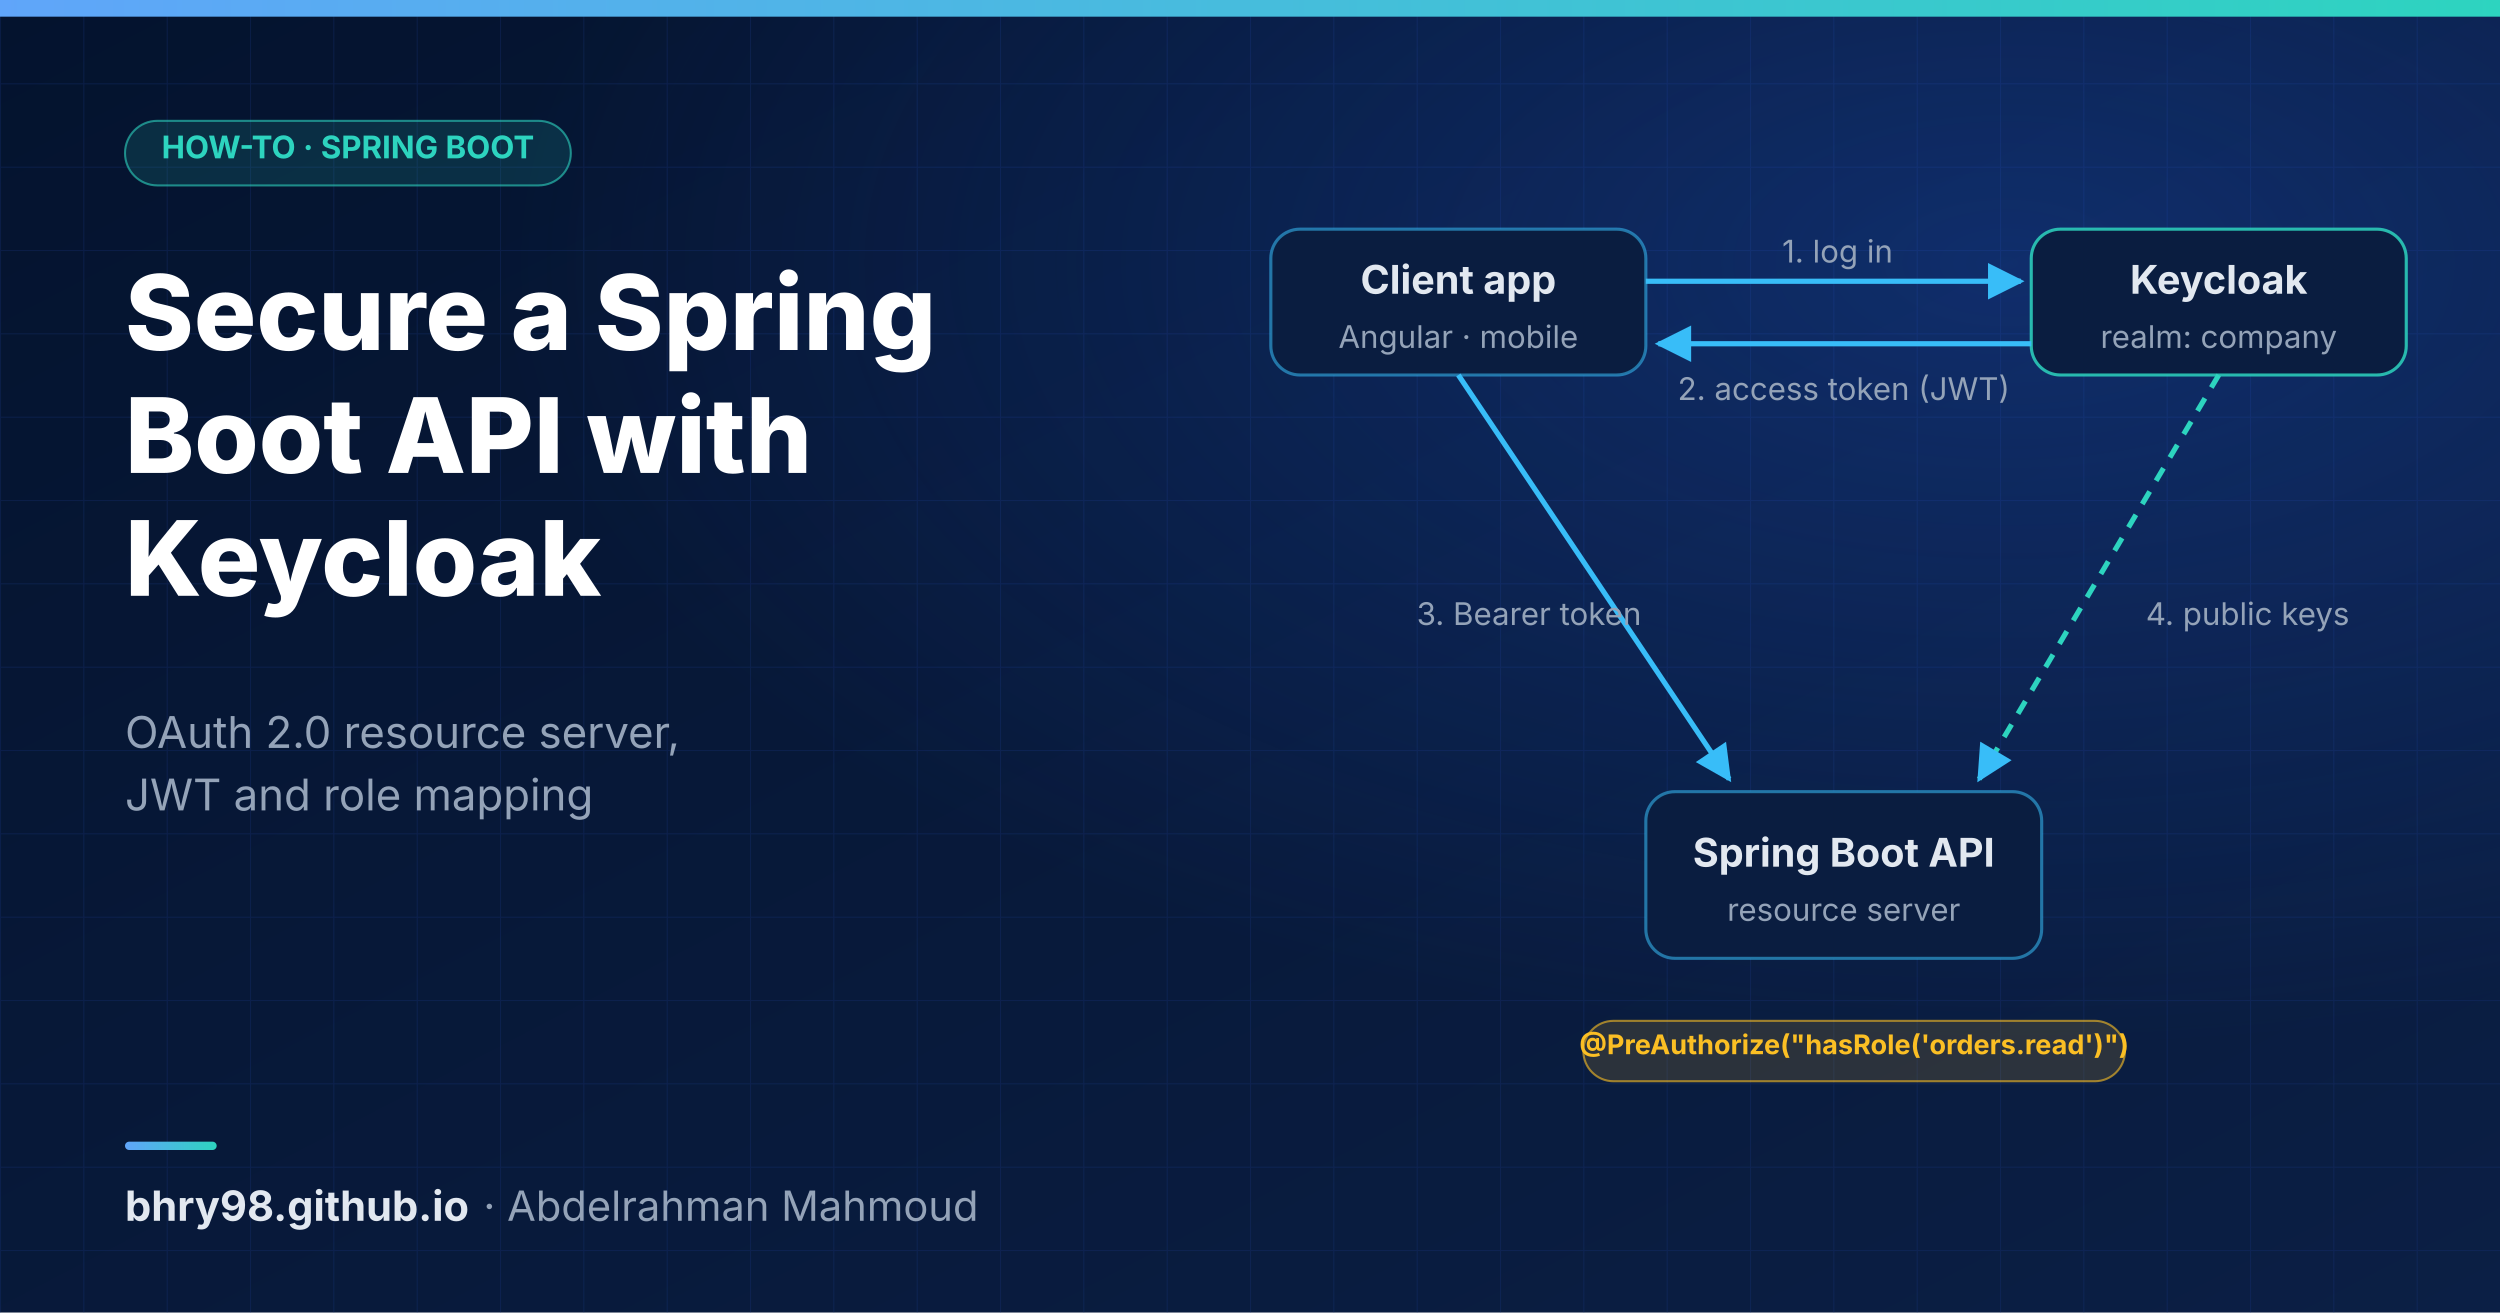
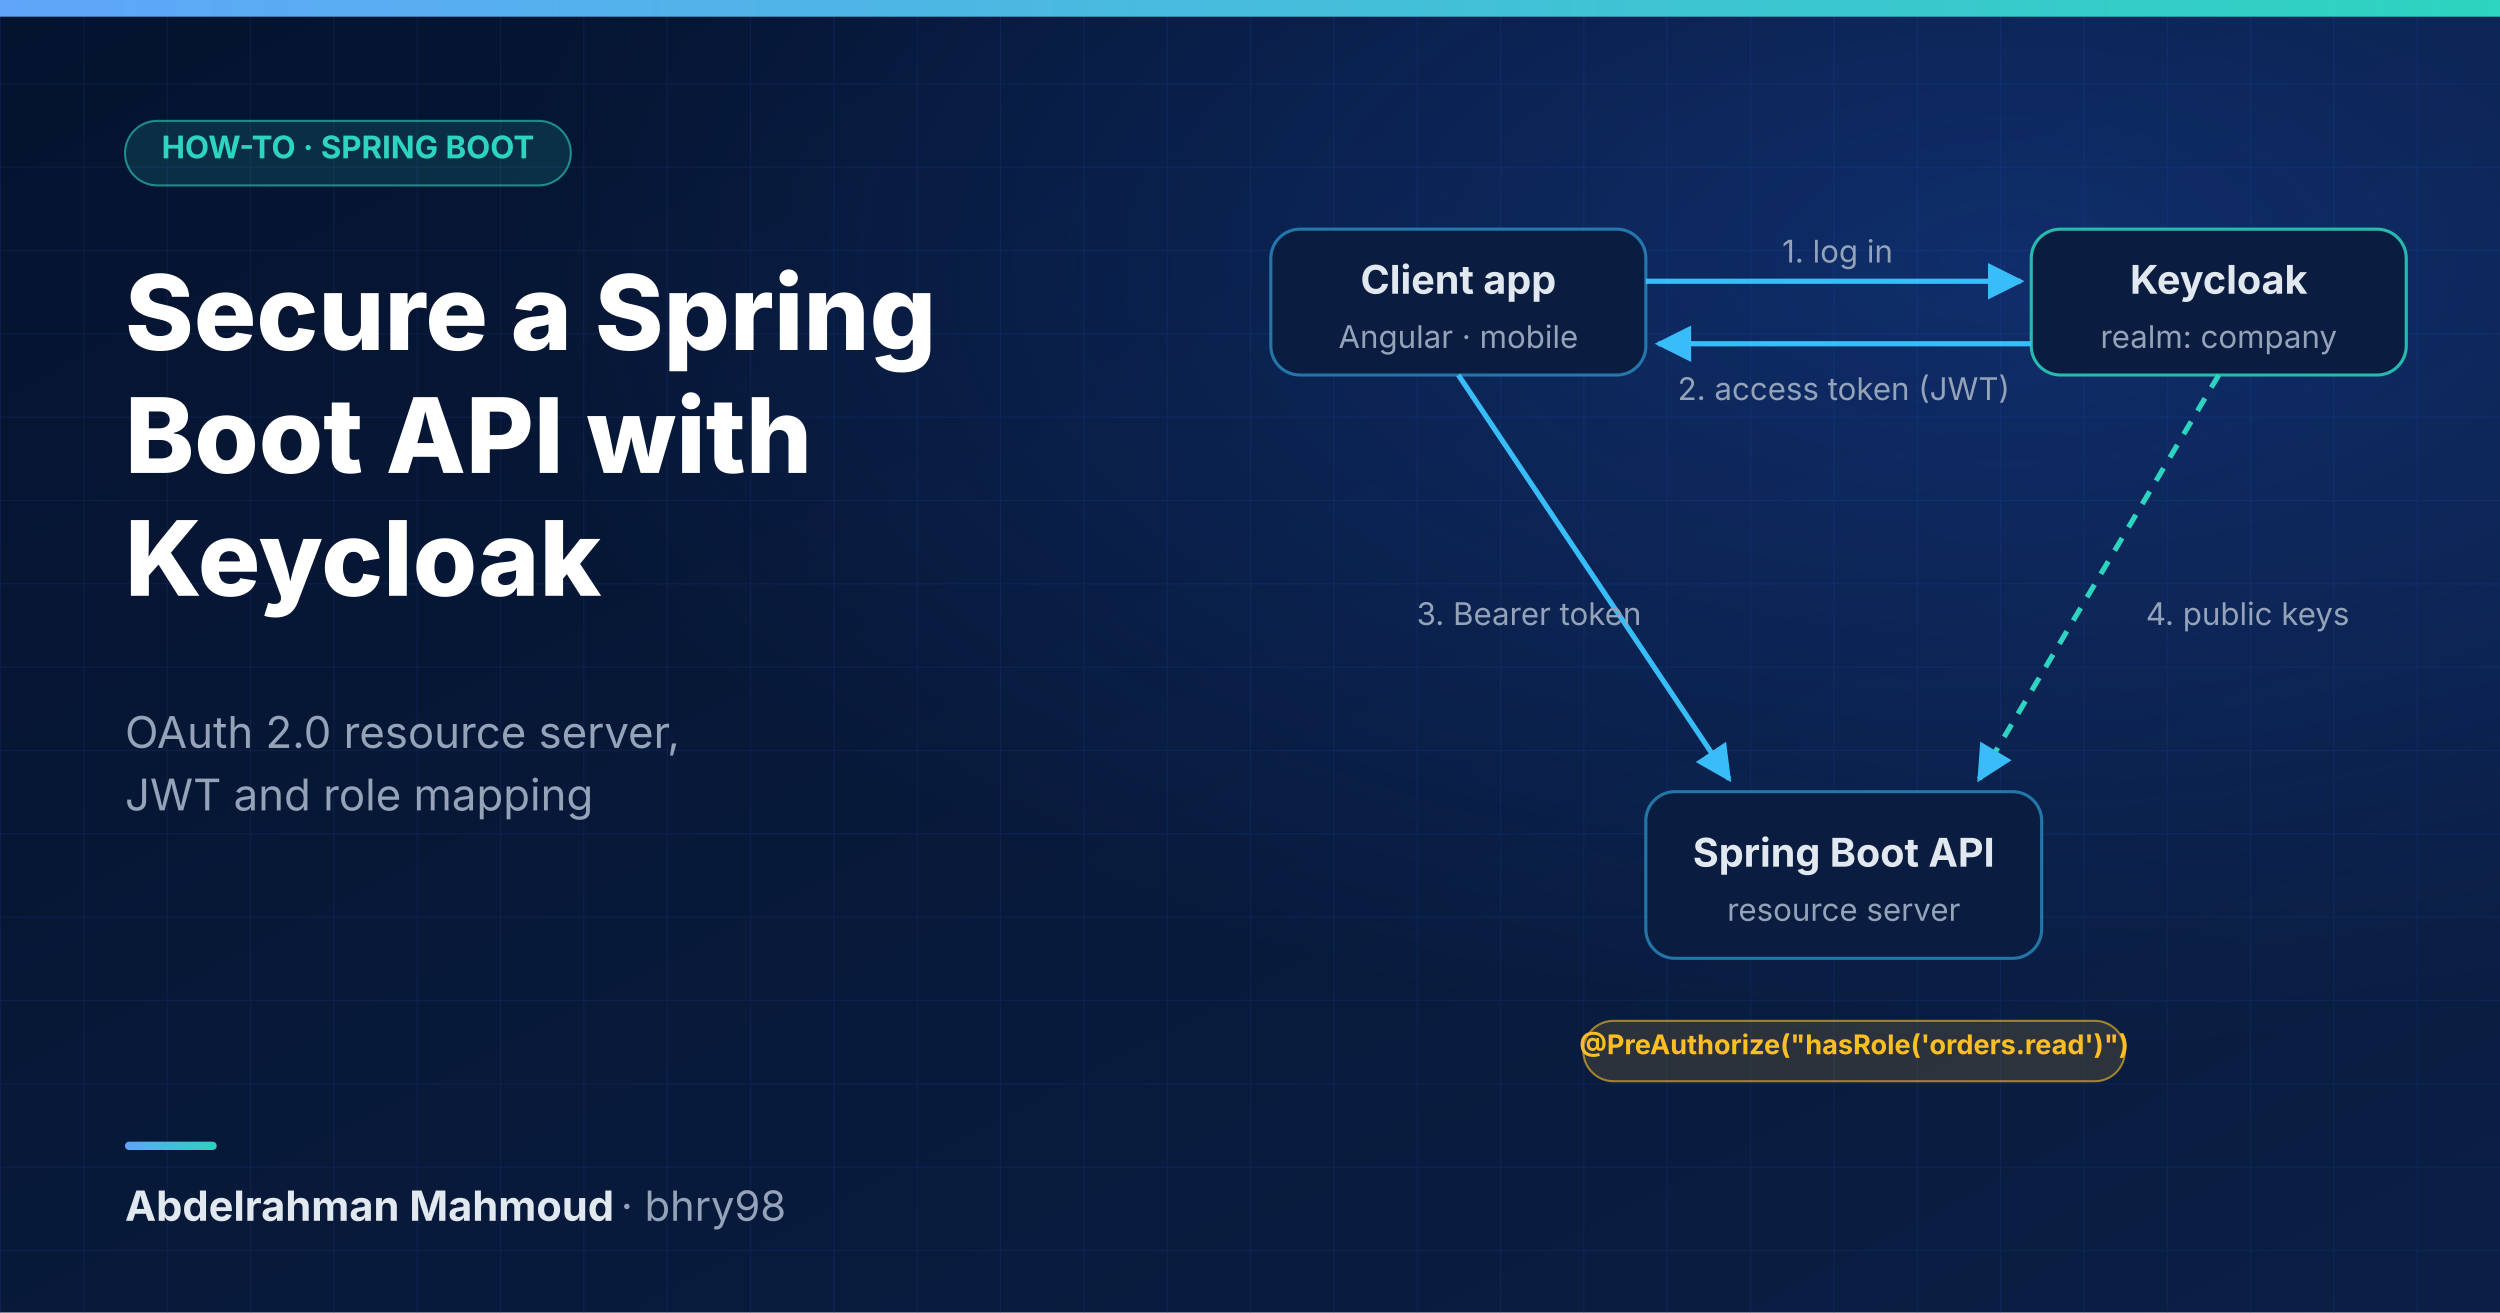
<svg xmlns="http://www.w3.org/2000/svg" width="1200" height="630" viewBox="0 0 1200 630" role="img" aria-labelledby="t d">
  <defs>
    <linearGradient id="bg" x1="0" y1="0" x2="1" y2="1">
      <stop offset="0" stop-color="#04132e" />
      <stop offset="1" stop-color="#0b1f45" />
    </linearGradient>
    <linearGradient id="brand" x1="0" y1="0" x2="1" y2="0">
      <stop offset="0" stop-color="#60a5fa" />
      <stop offset="1" stop-color="#2dd4bf" />
    </linearGradient>
    <radialGradient id="glow" cx="0.8" cy="0.2" r="0.6">
      <stop offset="0" stop-color="#2563eb" stop-opacity=".28" />
      <stop offset="1" stop-color="#2563eb" stop-opacity="0" />
    </radialGradient>
    <pattern id="grid" width="40" height="40" patternUnits="userSpaceOnUse">
      <path d="M40 0H0V40" fill="none" stroke="#1e3a8a" stroke-opacity=".25" />
    </pattern>
    <marker id="a" viewBox="0 0 10 10" refX="9" refY="5" markerWidth="7" markerHeight="7" orient="auto">
      <path d="M0 0L10 5L0 10z" fill="#38bdf8" />
    </marker>
  </defs>
  <rect width="1200" height="630" fill="url(#bg)" />
  <rect width="1200" height="630" fill="url(#grid)" />
  <rect width="1200" height="630" fill="url(#glow)" />
  <rect width="1200" height="8" fill="url(#brand)" />
  <rect x="60" y="58" width="214" height="31" rx="15.5" fill="#2dd4bf" fill-opacity=".14" stroke="#2dd4bf" stroke-opacity=".6" />
  <text x="167.0" y="76" font-size="15" fill="#2dd4bf" font-weight="700" text-anchor="middle" font-family="Inter, 'Segoe UI', 'DejaVu Sans', Roboto, Helvetica, Arial, sans-serif">HOW-TO · SPRING BOOT</text>
  <text x="60" y="168" font-size="50" fill="#ffffff" font-weight="800" text-anchor="start" font-family="Inter, 'Segoe UI', 'DejaVu Sans', Roboto, Helvetica, Arial, sans-serif">Secure a Spring</text>
  <text x="60" y="227.0" font-size="50" fill="#ffffff" font-weight="800" text-anchor="start" font-family="Inter, 'Segoe UI', 'DejaVu Sans', Roboto, Helvetica, Arial, sans-serif">Boot API with</text>
  <text x="60" y="286.0" font-size="50" fill="#ffffff" font-weight="800" text-anchor="start" font-family="Inter, 'Segoe UI', 'DejaVu Sans', Roboto, Helvetica, Arial, sans-serif">Keycloak</text>
  <text x="60" y="359.0" font-size="21" fill="#94a3b8" font-weight="400" text-anchor="start" font-family="Inter, 'Segoe UI', 'DejaVu Sans', Roboto, Helvetica, Arial, sans-serif">OAuth 2.0 resource server,</text>
  <text x="60" y="389.0" font-size="21" fill="#94a3b8" font-weight="400" text-anchor="start" font-family="Inter, 'Segoe UI', 'DejaVu Sans', Roboto, Helvetica, Arial, sans-serif">JWT and role mapping</text>
  <rect x="60" y="548" width="44" height="4" rx="2" fill="url(#brand)" />
-   <text x="60" y="586" font-size="20" fill="#e2e8f0" font-weight="700" text-anchor="start" font-family="Inter, 'Segoe UI', 'DejaVu Sans', Roboto, Helvetica, Arial, sans-serif">bhry98.github.io</text>
-   <text x="232" y="586" font-size="20" fill="#94a3b8" font-weight="400" text-anchor="start" font-family="Inter, 'Segoe UI', 'DejaVu Sans', Roboto, Helvetica, Arial, sans-serif">· Abdelrahman Mahmoud</text>
+   <text x="60" y="586" font-size="20" fill="#e2e8f0" font-weight="700" text-anchor="start" font-family="Inter, 'Segoe UI', 'DejaVu Sans', Roboto, Helvetica, Arial, sans-serif">Abdelrahman Mahmoud</text>
+   <text x="298" y="586" font-size="20" fill="#94a3b8" font-weight="400" text-anchor="start" font-family="Inter, 'Segoe UI', 'DejaVu Sans', Roboto, Helvetica, Arial, sans-serif">· bhry98</text>
  <g>
    <rect x="610" y="110" width="180" height="70" rx="14" fill="#0a1d40" stroke="#38bdf8" stroke-opacity=".55" stroke-width="1.5" />
    <text x="700.0" y="141.0" font-size="19" fill="#e2e8f0" font-weight="700" text-anchor="middle" font-family="Inter, 'Segoe UI', 'DejaVu Sans', Roboto, Helvetica, Arial, sans-serif">Client app</text>
    <text x="700.0" y="167.0" font-size="15" fill="#94a3b8" font-weight="400" text-anchor="middle" font-family="Inter, 'Segoe UI', 'DejaVu Sans', Roboto, Helvetica, Arial, sans-serif">Angular · mobile</text>
    <rect x="975" y="110" width="180" height="70" rx="14" fill="#0a1d40" stroke="#2dd4bf" stroke-opacity=".85" stroke-width="1.5" />
    <text x="1065.0" y="141.0" font-size="19" fill="#e2e8f0" font-weight="700" text-anchor="middle" font-family="Inter, 'Segoe UI', 'DejaVu Sans', Roboto, Helvetica, Arial, sans-serif">Keycloak</text>
    <text x="1065.0" y="167.0" font-size="15" fill="#94a3b8" font-weight="400" text-anchor="middle" font-family="Inter, 'Segoe UI', 'DejaVu Sans', Roboto, Helvetica, Arial, sans-serif">realm: company</text>
    <rect x="790" y="380" width="190" height="80" rx="14" fill="#0a1d40" stroke="#38bdf8" stroke-opacity=".55" stroke-width="1.5" />
    <text x="885.0" y="416.0" font-size="19" fill="#e2e8f0" font-weight="700" text-anchor="middle" font-family="Inter, 'Segoe UI', 'DejaVu Sans', Roboto, Helvetica, Arial, sans-serif">Spring Boot API</text>
    <text x="885.0" y="442.0" font-size="15" fill="#94a3b8" font-weight="400" text-anchor="middle" font-family="Inter, 'Segoe UI', 'DejaVu Sans', Roboto, Helvetica, Arial, sans-serif">resource server</text>
    <path d="M790 135 H970" stroke="#38bdf8" stroke-width="2.5" fill="none" marker-end="url(#a)" />
    <text x="882" y="126" font-size="15" fill="#94a3b8" font-weight="400" text-anchor="middle" font-family="Inter, 'Segoe UI', 'DejaVu Sans', Roboto, Helvetica, Arial, sans-serif">1. log in</text>
    <path d="M975 165 H796" stroke="#38bdf8" stroke-width="2.5" fill="none" marker-end="url(#a)" />
    <text x="885" y="192" font-size="15" fill="#94a3b8" font-weight="400" text-anchor="middle" font-family="Inter, 'Segoe UI', 'DejaVu Sans', Roboto, Helvetica, Arial, sans-serif">2. access token (JWT)</text>
    <path d="M700 180 L830 374" stroke="#38bdf8" stroke-width="2.5" fill="none" marker-end="url(#a)" />
    <text x="680" y="300" font-size="15" fill="#94a3b8" font-weight="400" text-anchor="start" font-family="Inter, 'Segoe UI', 'DejaVu Sans', Roboto, Helvetica, Arial, sans-serif">3. Bearer token</text>
    <path d="M1065 180 L950 374" stroke="#2dd4bf" stroke-width="2.5" fill="none" marker-end="url(#a)" stroke-dasharray="7 6" />
    <text x="1030" y="300" font-size="15" fill="#94a3b8" font-weight="400" text-anchor="start" font-family="Inter, 'Segoe UI', 'DejaVu Sans', Roboto, Helvetica, Arial, sans-serif">4. public keys</text>
    <rect x="760" y="490" width="260" height="29" rx="14.5" fill="#fbbf24" fill-opacity=".14" stroke="#fbbf24" stroke-opacity=".6" />
    <text x="890.0" y="506" font-size="13" fill="#fbbf24" font-weight="700" text-anchor="middle" font-family="Inter, 'Segoe UI', 'DejaVu Sans', Roboto, Helvetica, Arial, sans-serif">@PreAuthorize("hasRole('orders.read')")</text>
  </g>
</svg>
